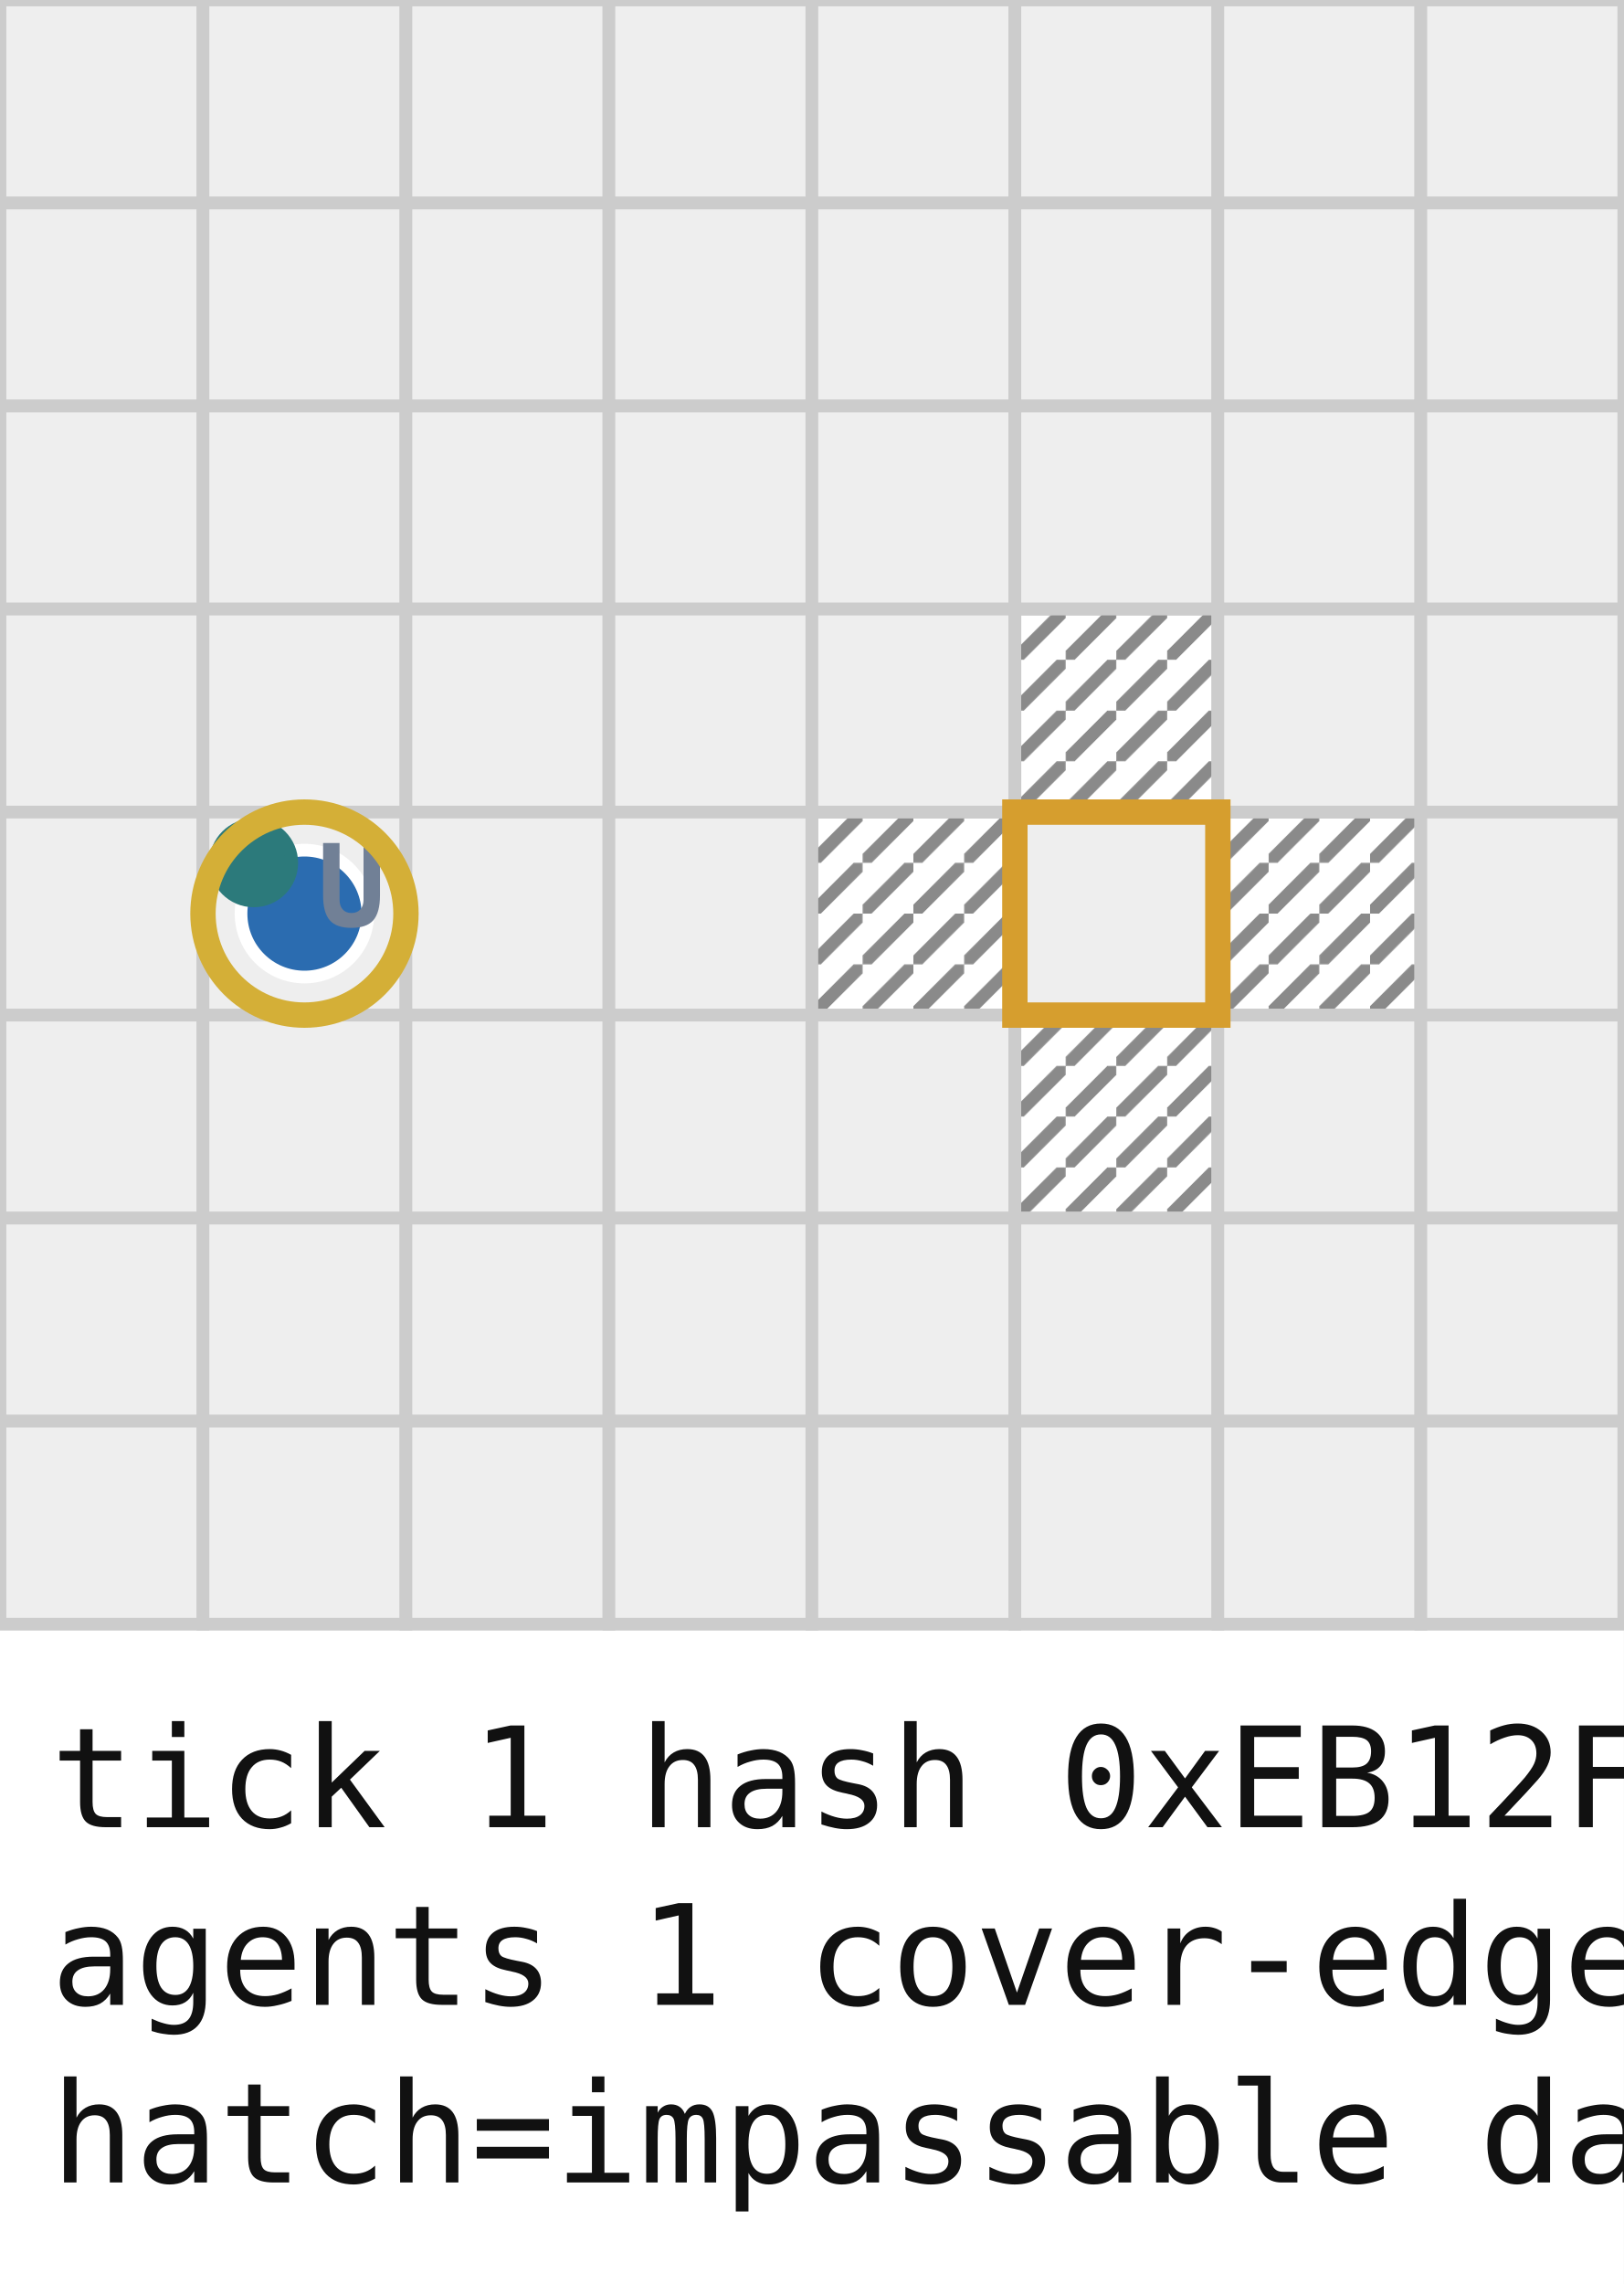
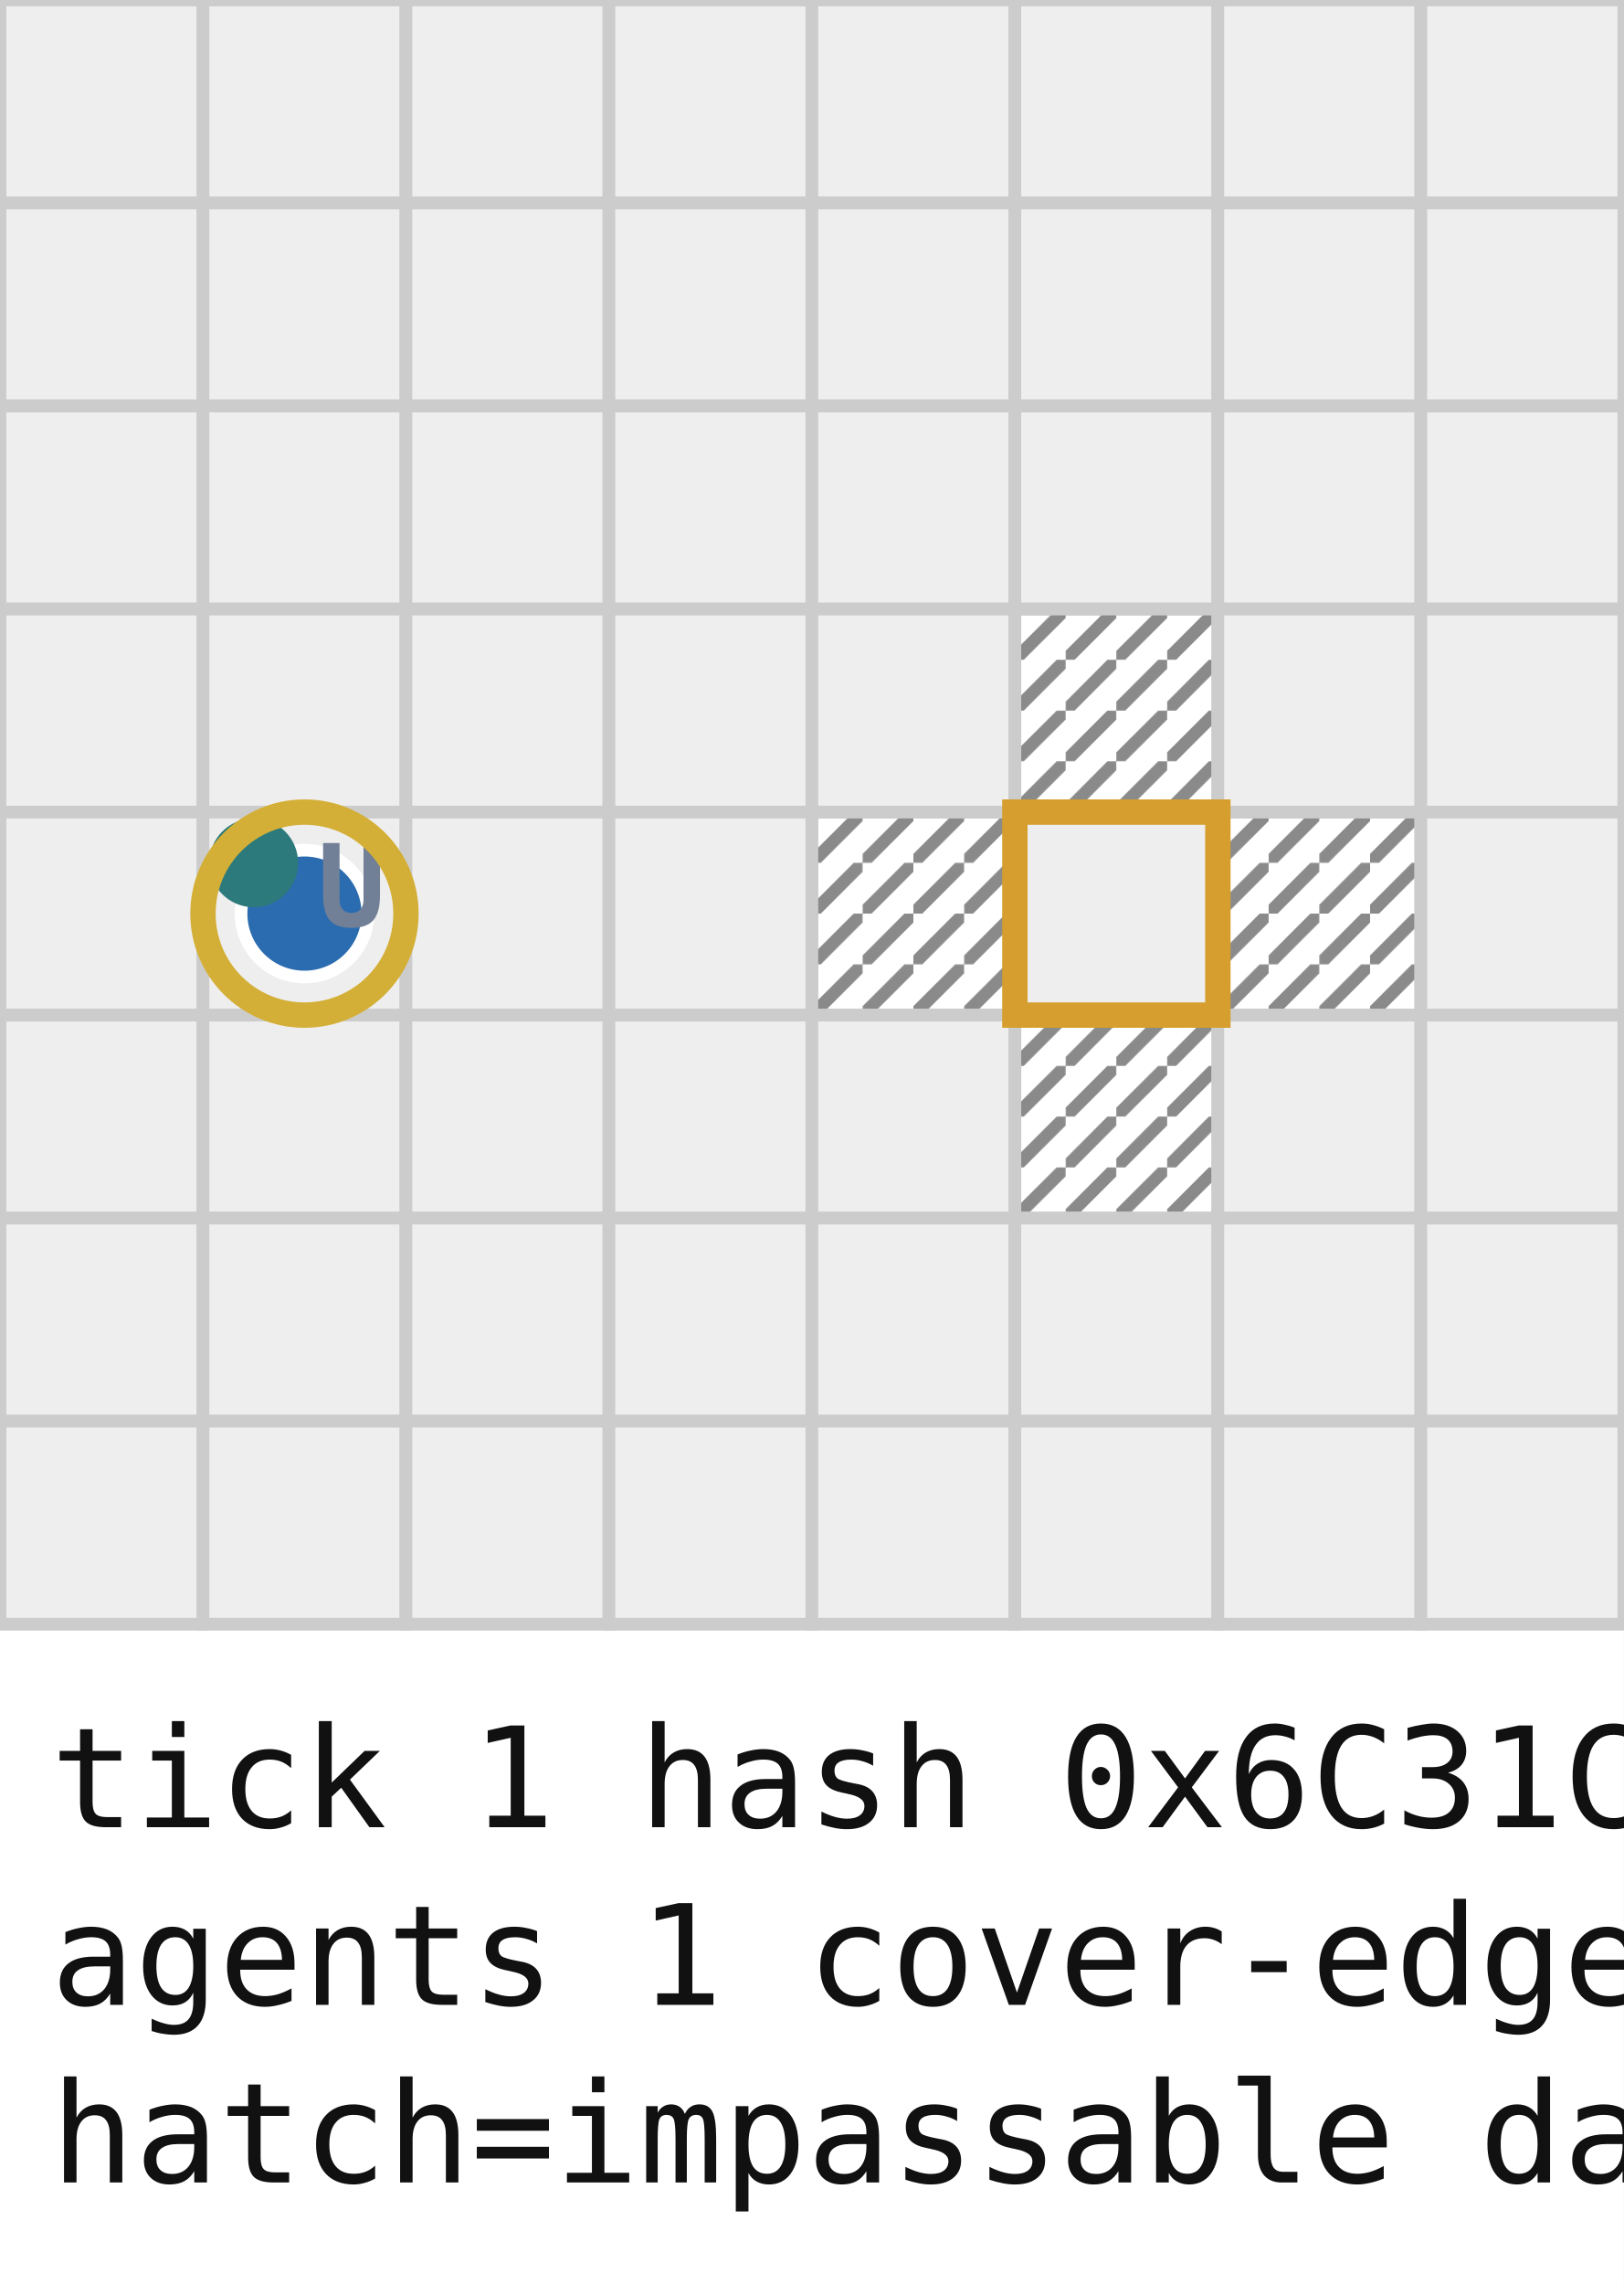
<svg xmlns="http://www.w3.org/2000/svg" width="128" height="180" viewBox="0 0 128 180">
  <defs>
    <pattern id="cw-hatch" width="4" height="4" patternUnits="userSpaceOnUse">
      <path d="M0,4 L4,0" stroke="#8a8a8a" stroke-width="1" />
    </pattern>
  </defs>
  <rect x="0" y="0" width="128" height="180" fill="#ffffff" />
  <rect x="0" y="0" width="16" height="16" fill="rgb(238,238,238)" stroke="#cccccc" stroke-width="1" />
  <rect x="16" y="0" width="16" height="16" fill="rgb(238,238,238)" stroke="#cccccc" stroke-width="1" />
  <rect x="32" y="0" width="16" height="16" fill="rgb(238,238,238)" stroke="#cccccc" stroke-width="1" />
  <rect x="48" y="0" width="16" height="16" fill="rgb(238,238,238)" stroke="#cccccc" stroke-width="1" />
  <rect x="64" y="0" width="16" height="16" fill="rgb(238,238,238)" stroke="#cccccc" stroke-width="1" />
  <rect x="80" y="0" width="16" height="16" fill="rgb(238,238,238)" stroke="#cccccc" stroke-width="1" />
  <rect x="96" y="0" width="16" height="16" fill="rgb(238,238,238)" stroke="#cccccc" stroke-width="1" />
  <rect x="112" y="0" width="16" height="16" fill="rgb(238,238,238)" stroke="#cccccc" stroke-width="1" />
  <rect x="0" y="16" width="16" height="16" fill="rgb(238,238,238)" stroke="#cccccc" stroke-width="1" />
  <rect x="16" y="16" width="16" height="16" fill="rgb(238,238,238)" stroke="#cccccc" stroke-width="1" />
  <rect x="32" y="16" width="16" height="16" fill="rgb(238,238,238)" stroke="#cccccc" stroke-width="1" />
  <rect x="48" y="16" width="16" height="16" fill="rgb(238,238,238)" stroke="#cccccc" stroke-width="1" />
  <rect x="64" y="16" width="16" height="16" fill="rgb(238,238,238)" stroke="#cccccc" stroke-width="1" />
  <rect x="80" y="16" width="16" height="16" fill="rgb(238,238,238)" stroke="#cccccc" stroke-width="1" />
  <rect x="96" y="16" width="16" height="16" fill="rgb(238,238,238)" stroke="#cccccc" stroke-width="1" />
  <rect x="112" y="16" width="16" height="16" fill="rgb(238,238,238)" stroke="#cccccc" stroke-width="1" />
  <rect x="0" y="32" width="16" height="16" fill="rgb(238,238,238)" stroke="#cccccc" stroke-width="1" />
  <rect x="16" y="32" width="16" height="16" fill="rgb(238,238,238)" stroke="#cccccc" stroke-width="1" />
  <rect x="32" y="32" width="16" height="16" fill="rgb(238,238,238)" stroke="#cccccc" stroke-width="1" />
  <rect x="48" y="32" width="16" height="16" fill="rgb(238,238,238)" stroke="#cccccc" stroke-width="1" />
  <rect x="64" y="32" width="16" height="16" fill="rgb(238,238,238)" stroke="#cccccc" stroke-width="1" />
  <rect x="80" y="32" width="16" height="16" fill="rgb(238,238,238)" stroke="#cccccc" stroke-width="1" />
  <rect x="96" y="32" width="16" height="16" fill="rgb(238,238,238)" stroke="#cccccc" stroke-width="1" />
  <rect x="112" y="32" width="16" height="16" fill="rgb(238,238,238)" stroke="#cccccc" stroke-width="1" />
  <rect x="0" y="48" width="16" height="16" fill="rgb(238,238,238)" stroke="#cccccc" stroke-width="1" />
  <rect x="16" y="48" width="16" height="16" fill="rgb(238,238,238)" stroke="#cccccc" stroke-width="1" />
  <rect x="32" y="48" width="16" height="16" fill="rgb(238,238,238)" stroke="#cccccc" stroke-width="1" />
  <rect x="48" y="48" width="16" height="16" fill="rgb(238,238,238)" stroke="#cccccc" stroke-width="1" />
  <rect x="64" y="48" width="16" height="16" fill="rgb(238,238,238)" stroke="#cccccc" stroke-width="1" />
  <rect x="80" y="48" width="16" height="16" fill="url(#cw-hatch)" stroke="#cccccc" stroke-width="1" />
  <rect x="96" y="48" width="16" height="16" fill="rgb(238,238,238)" stroke="#cccccc" stroke-width="1" />
  <rect x="112" y="48" width="16" height="16" fill="rgb(238,238,238)" stroke="#cccccc" stroke-width="1" />
  <rect x="0" y="64" width="16" height="16" fill="rgb(238,238,238)" stroke="#cccccc" stroke-width="1" />
  <rect x="16" y="64" width="16" height="16" fill="rgb(238,238,238)" stroke="#cccccc" stroke-width="1" />
  <rect x="32" y="64" width="16" height="16" fill="rgb(238,238,238)" stroke="#cccccc" stroke-width="1" />
  <rect x="48" y="64" width="16" height="16" fill="rgb(238,238,238)" stroke="#cccccc" stroke-width="1" />
  <rect x="64" y="64" width="16" height="16" fill="url(#cw-hatch)" stroke="#cccccc" stroke-width="1" />
  <rect x="80" y="64" width="16" height="16" fill="rgb(238,238,238)" stroke="#cccccc" stroke-width="1" />
  <rect x="96" y="64" width="16" height="16" fill="url(#cw-hatch)" stroke="#cccccc" stroke-width="1" />
  <rect x="112" y="64" width="16" height="16" fill="rgb(238,238,238)" stroke="#cccccc" stroke-width="1" />
  <rect x="0" y="80" width="16" height="16" fill="rgb(238,238,238)" stroke="#cccccc" stroke-width="1" />
  <rect x="16" y="80" width="16" height="16" fill="rgb(238,238,238)" stroke="#cccccc" stroke-width="1" />
  <rect x="32" y="80" width="16" height="16" fill="rgb(238,238,238)" stroke="#cccccc" stroke-width="1" />
  <rect x="48" y="80" width="16" height="16" fill="rgb(238,238,238)" stroke="#cccccc" stroke-width="1" />
  <rect x="64" y="80" width="16" height="16" fill="rgb(238,238,238)" stroke="#cccccc" stroke-width="1" />
  <rect x="80" y="80" width="16" height="16" fill="url(#cw-hatch)" stroke="#cccccc" stroke-width="1" />
  <rect x="96" y="80" width="16" height="16" fill="rgb(238,238,238)" stroke="#cccccc" stroke-width="1" />
  <rect x="112" y="80" width="16" height="16" fill="rgb(238,238,238)" stroke="#cccccc" stroke-width="1" />
  <rect x="0" y="96" width="16" height="16" fill="rgb(238,238,238)" stroke="#cccccc" stroke-width="1" />
  <rect x="16" y="96" width="16" height="16" fill="rgb(238,238,238)" stroke="#cccccc" stroke-width="1" />
  <rect x="32" y="96" width="16" height="16" fill="rgb(238,238,238)" stroke="#cccccc" stroke-width="1" />
  <rect x="48" y="96" width="16" height="16" fill="rgb(238,238,238)" stroke="#cccccc" stroke-width="1" />
  <rect x="64" y="96" width="16" height="16" fill="rgb(238,238,238)" stroke="#cccccc" stroke-width="1" />
  <rect x="80" y="96" width="16" height="16" fill="rgb(238,238,238)" stroke="#cccccc" stroke-width="1" />
  <rect x="96" y="96" width="16" height="16" fill="rgb(238,238,238)" stroke="#cccccc" stroke-width="1" />
  <rect x="112" y="96" width="16" height="16" fill="rgb(238,238,238)" stroke="#cccccc" stroke-width="1" />
  <rect x="0" y="112" width="16" height="16" fill="rgb(238,238,238)" stroke="#cccccc" stroke-width="1" />
  <rect x="16" y="112" width="16" height="16" fill="rgb(238,238,238)" stroke="#cccccc" stroke-width="1" />
  <rect x="32" y="112" width="16" height="16" fill="rgb(238,238,238)" stroke="#cccccc" stroke-width="1" />
  <rect x="48" y="112" width="16" height="16" fill="rgb(238,238,238)" stroke="#cccccc" stroke-width="1" />
  <rect x="64" y="112" width="16" height="16" fill="rgb(238,238,238)" stroke="#cccccc" stroke-width="1" />
  <rect x="80" y="112" width="16" height="16" fill="rgb(238,238,238)" stroke="#cccccc" stroke-width="1" />
  <rect x="96" y="112" width="16" height="16" fill="rgb(238,238,238)" stroke="#cccccc" stroke-width="1" />
  <rect x="112" y="112" width="16" height="16" fill="rgb(238,238,238)" stroke="#cccccc" stroke-width="1" />
  <rect x="80" y="64" width="16" height="16" fill="none" stroke="#d69e2e" stroke-width="2" />
  <circle cx="24" cy="72" r="5" fill="#2b6cb0" stroke="#ffffff" stroke-width="1" />
  <text x="25" y="73" font-family="monospace" font-size="9" font-weight="bold" fill="#718096">U</text>
  <circle cx="20" cy="68" r="3" fill="#2c7a7b" stroke="#2c7a7b" stroke-width="1" />
  <circle cx="24" cy="72" r="8" fill="none" stroke="#d4af37" stroke-width="2" />
-   <text x="4" y="144" font-family="monospace" font-size="11" fill="#111111">tick 1  hash 0xEB12F1DDFE03AAE5  draws 0</text>
+   <text x="4" y="144" font-family="monospace" font-size="11" fill="#111111">tick 1  hash 0x6C31C3FBBC0DC942  draws 0</text>
  <text x="4" y="158" font-family="monospace" font-size="11" fill="#111111">agents 1  cover-edges 0  events 2</text>
  <text x="4" y="172" font-family="monospace" font-size="11" fill="#111111">hatch=impassable  dark border=opaque  darker fill=higher elevation  triangle=cover  circle=agent</text>
</svg>
